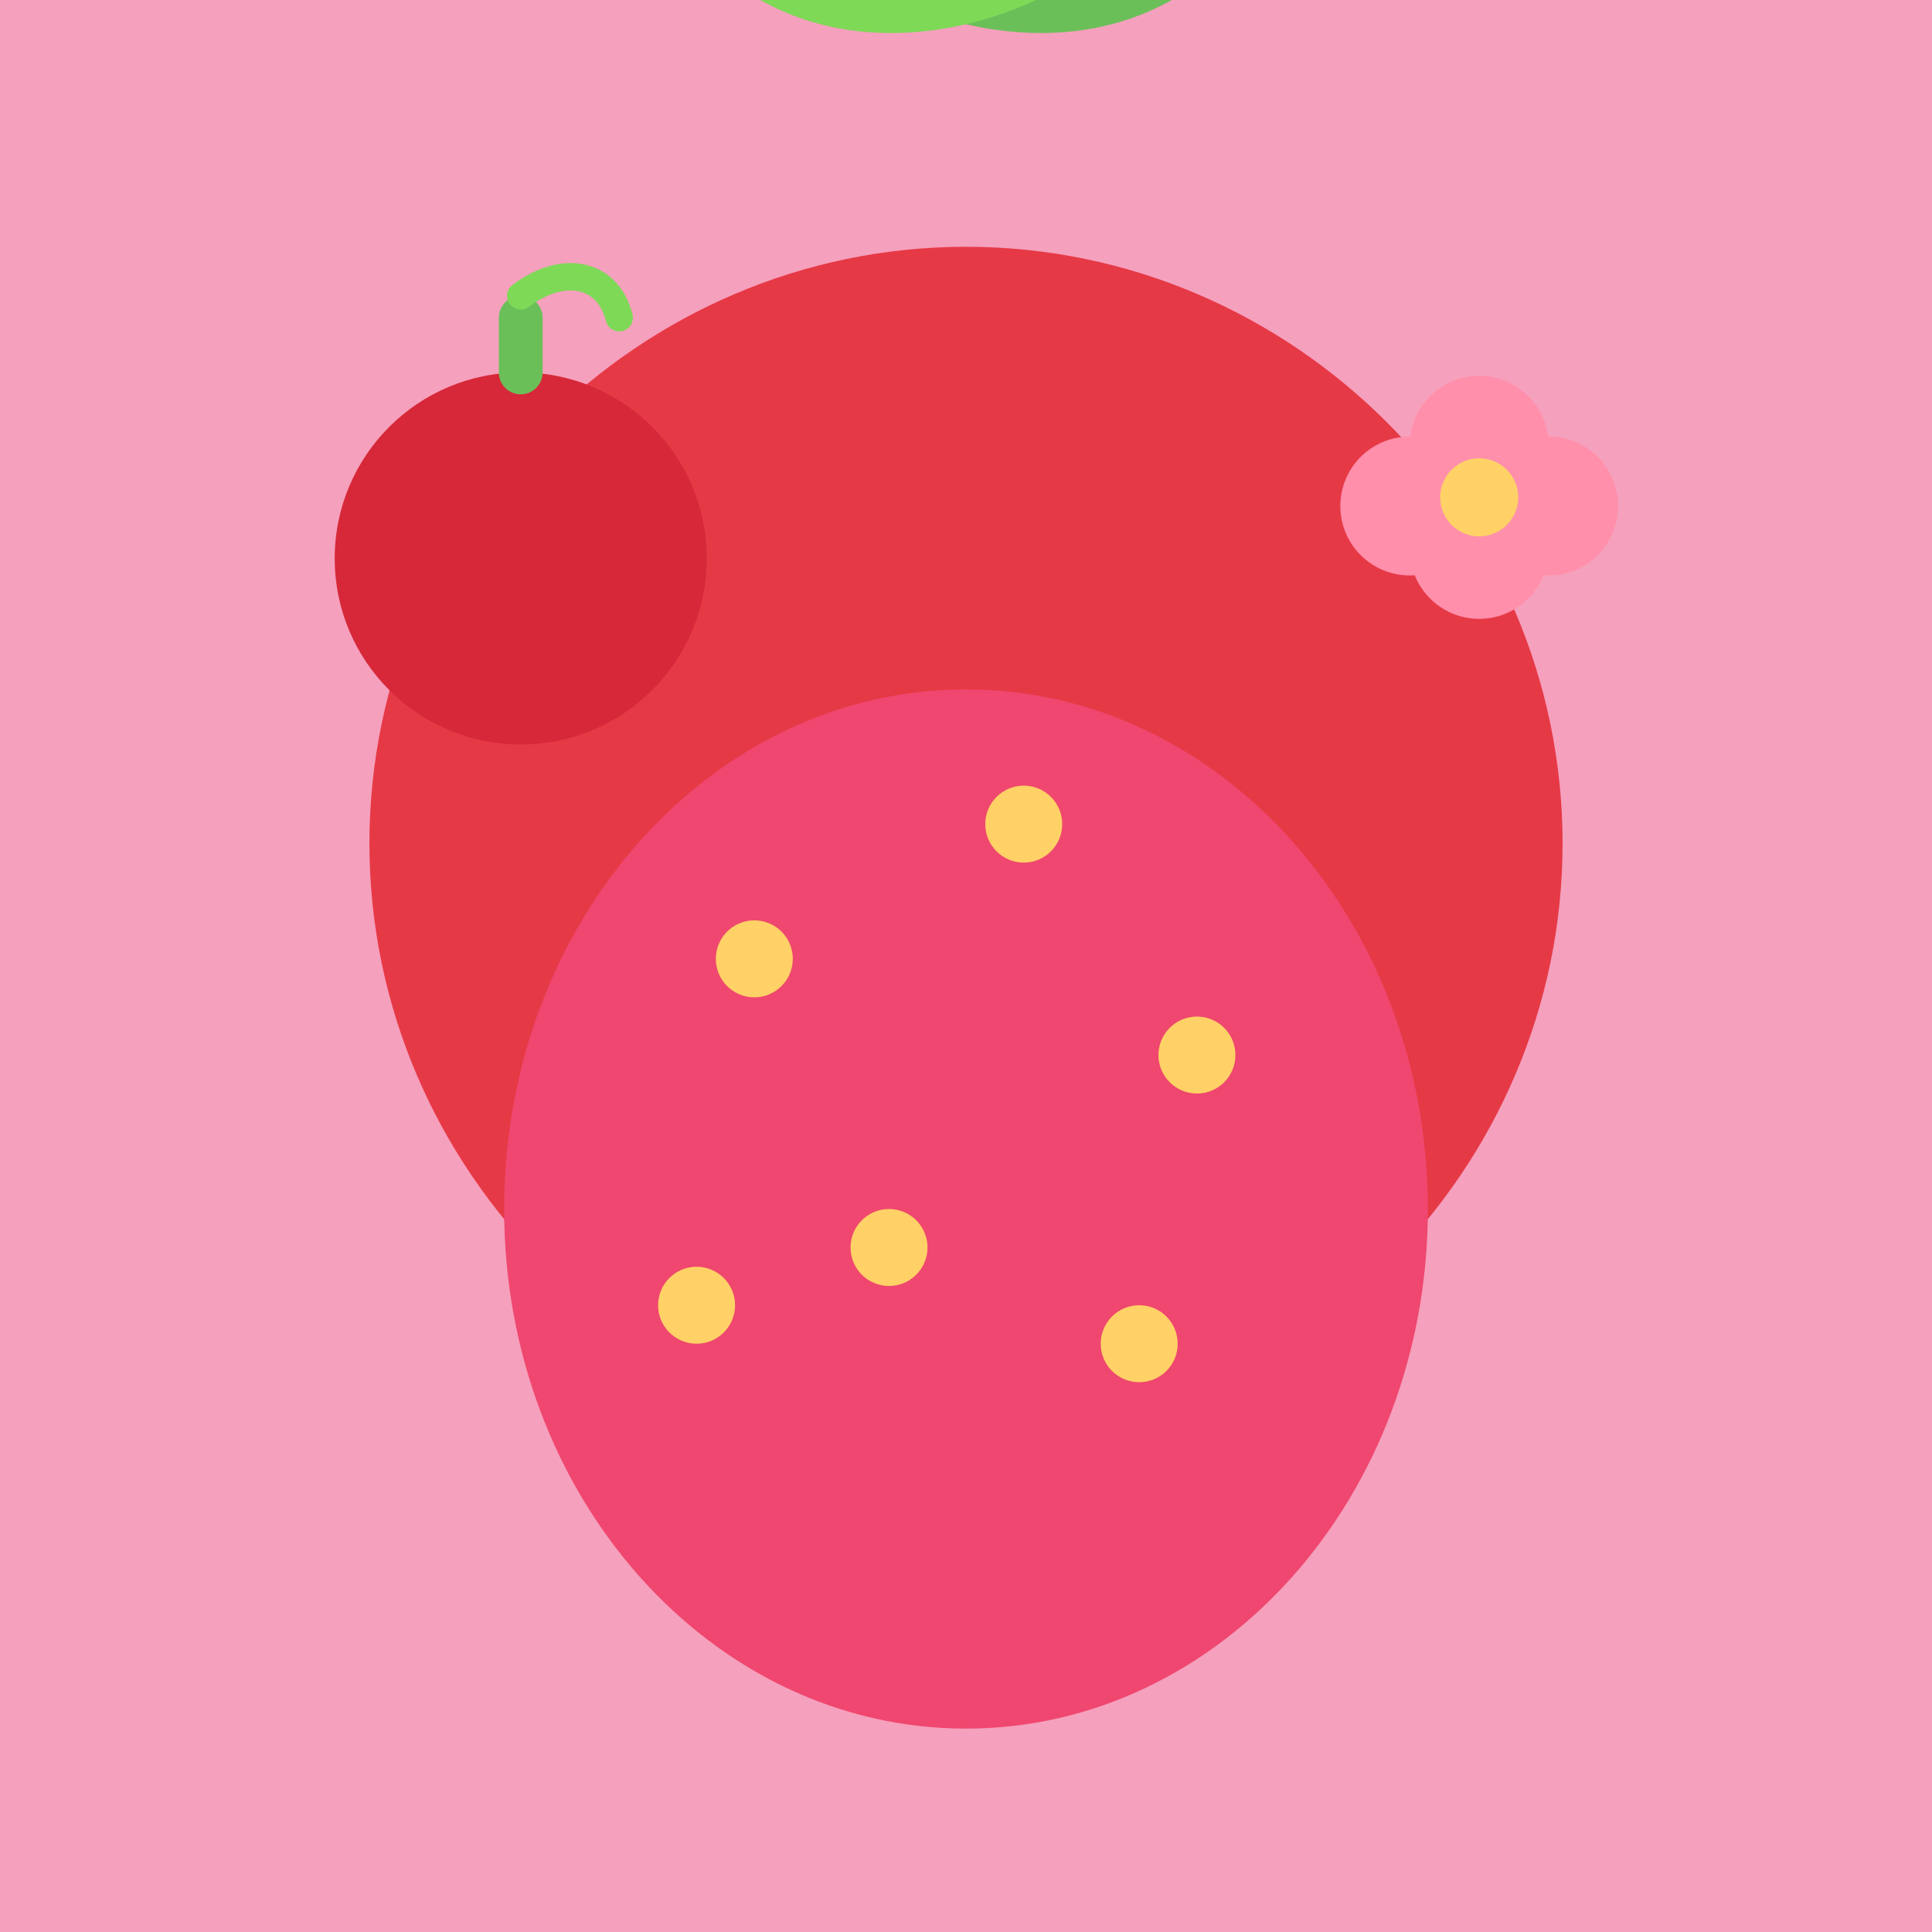
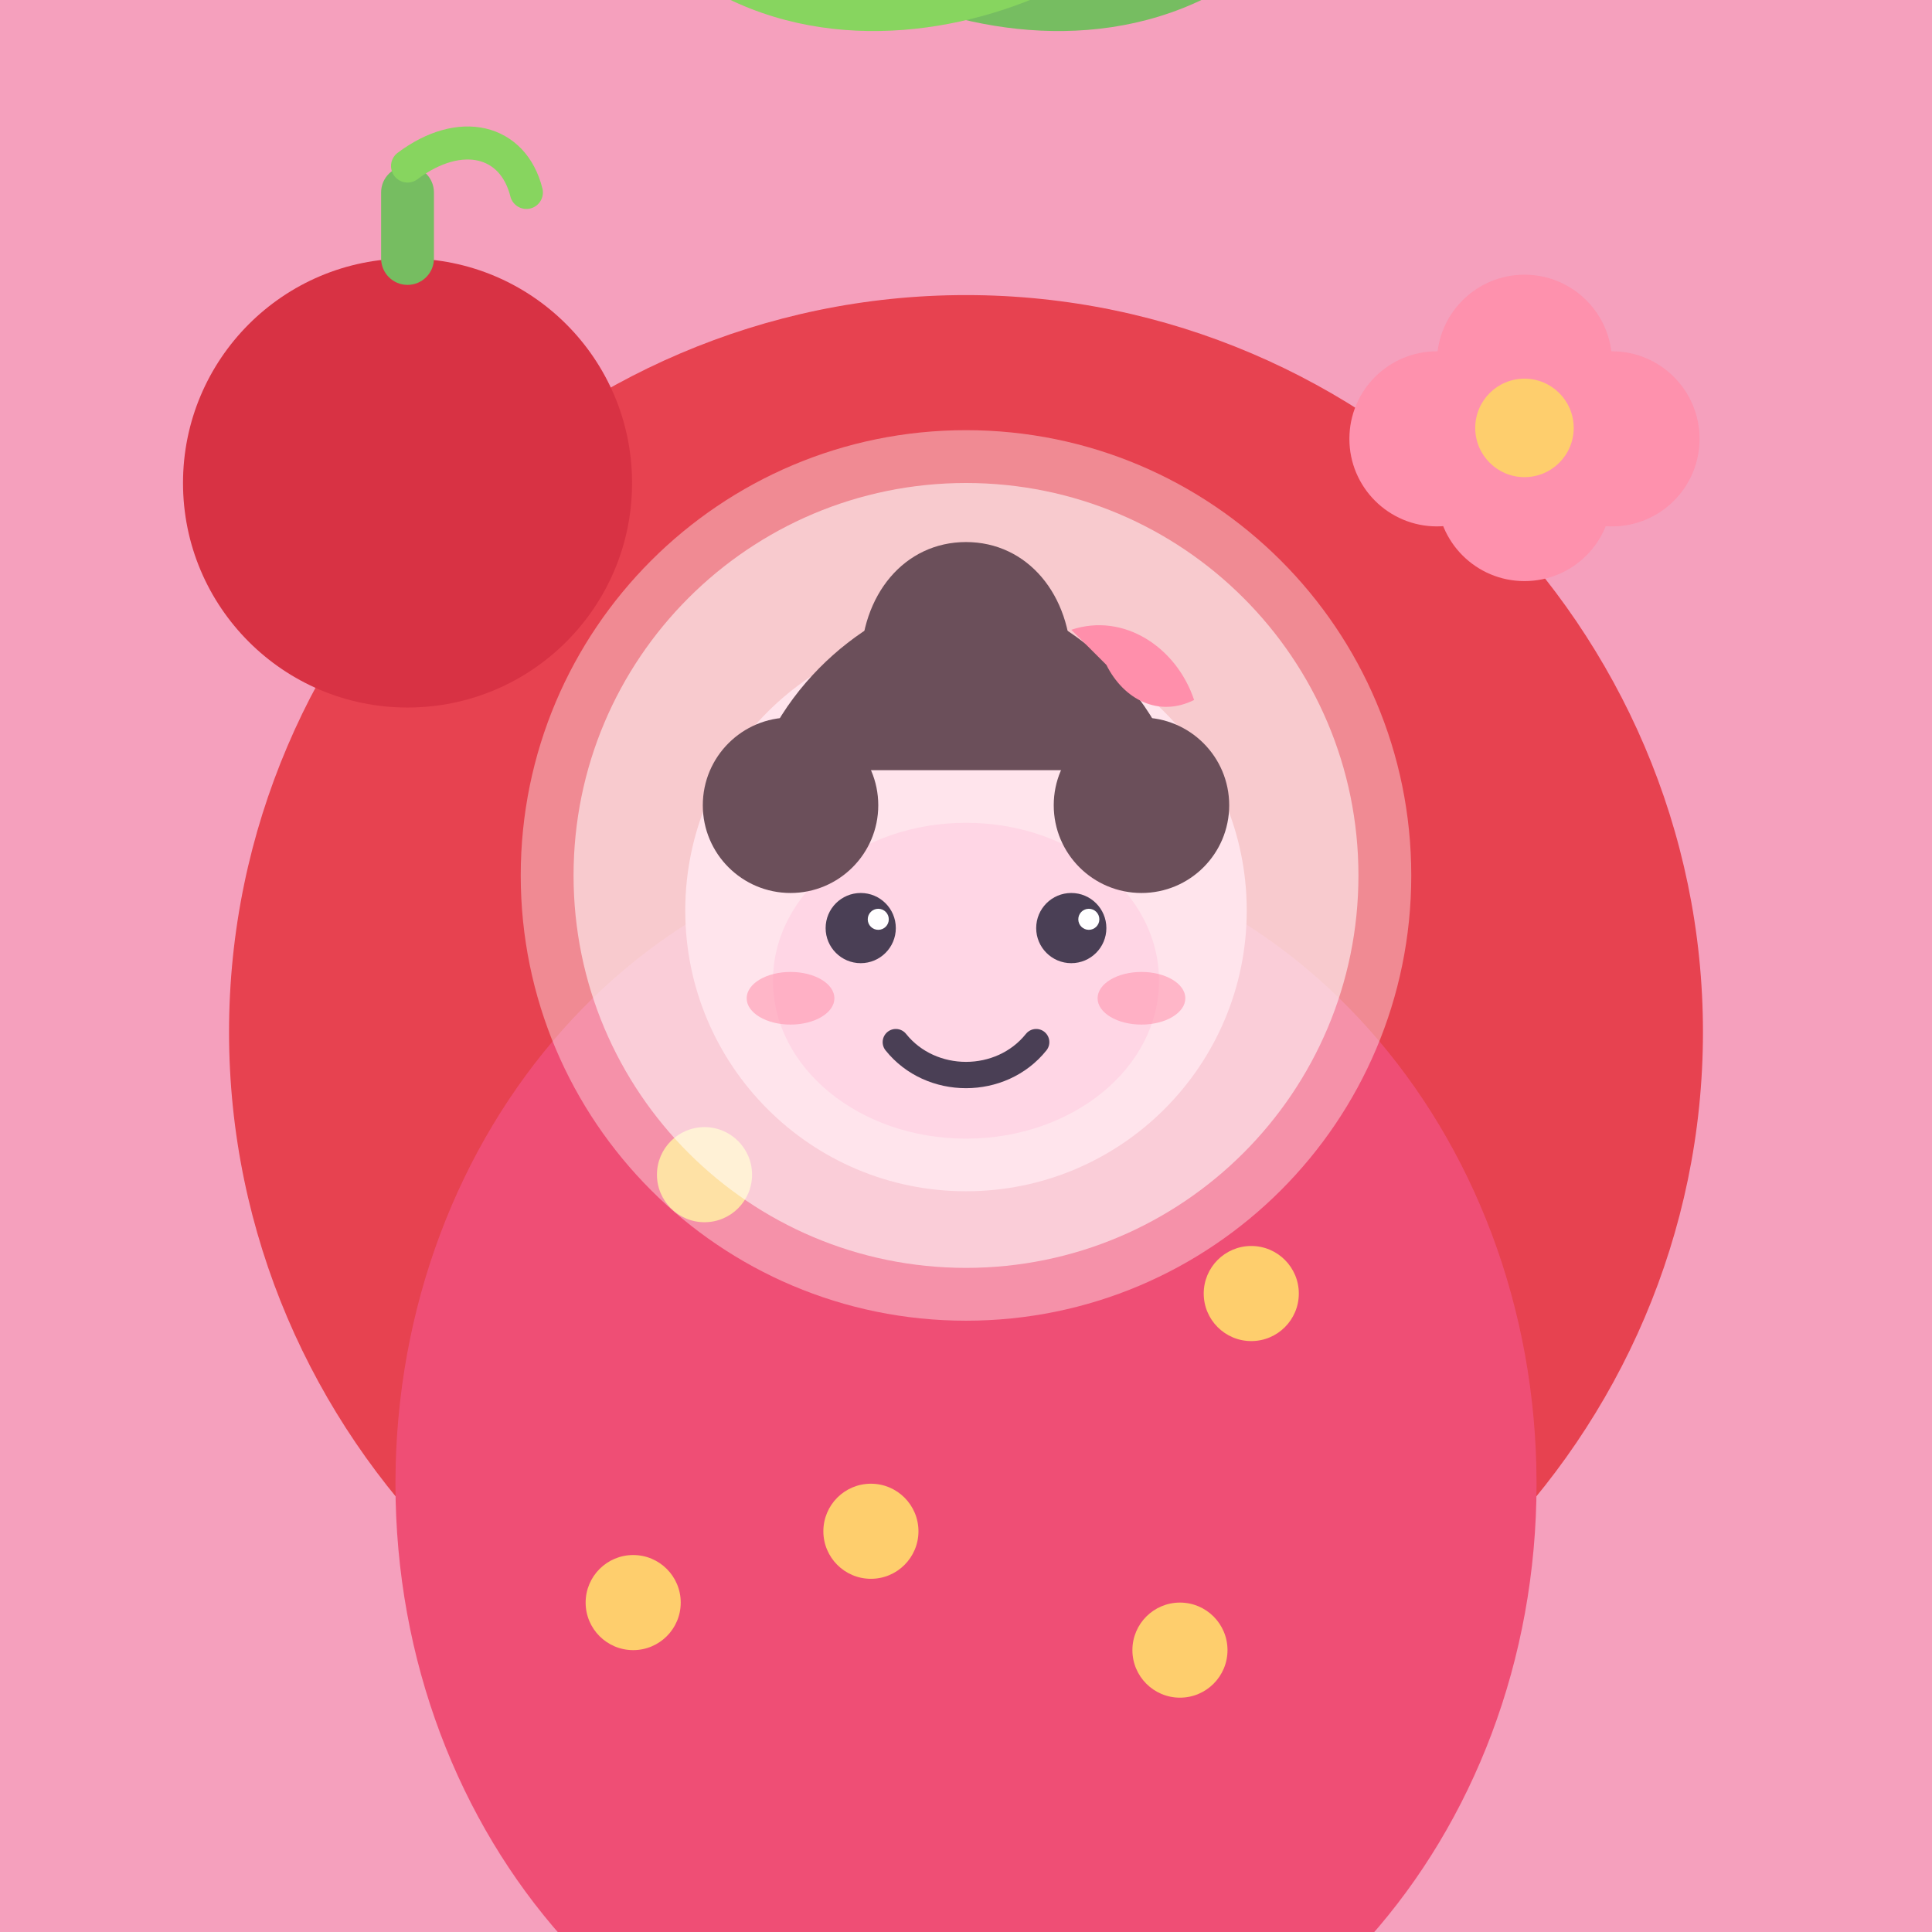
<svg xmlns="http://www.w3.org/2000/svg" viewBox="0 0 512 512" fill="none">
  <defs>
    <linearGradient id="bellePink" x1="256" y1="0" x2="256" y2="512" gradientUnits="userSpaceOnUse">
      <stop stop-color="#f8c8dc" />
      <stop stop-color="#f5a0bd" />
    </linearGradient>
  </defs>
  <rect width="512" height="512" fill="url(#bellePink)" />
-   <g transform="translate(256 300) scale(2.55)">
-     <g>
-       <path d="M0-92c-34 0-62 28-62 62s28 62 62 62 62-28 62-62-28-62-62-62z" fill="#e63946" />
-       <ellipse cx="0" cy="8" rx="48" ry="54" fill="#ef476f" />
-       <path d="M-8-118c-6-18 8-32 22-28 8 14 16 22 8 28-10 6-22 4-30 0z" fill="#6bbf59" />
-       <path d="M8-118c6-18-8-32-22-28-8 14-16 22-8 28 10 6 22 4 30 0z" fill="#7ed957" />
-       <circle cx="-22" cy="-18" r="4" fill="#ffd166" />
-       <circle cx="6" cy="-32" r="4" fill="#ffd166" />
-       <circle cx="24" cy="-8" r="4" fill="#ffd166" />
-       <circle cx="-8" cy="12" r="4" fill="#ffd166" />
-       <circle cx="18" cy="22" r="4" fill="#ffd166" />
-       <circle cx="-28" cy="18" r="4" fill="#ffd166" />
+   <g opacity="0.92">
+     <g transform="translate(256 368) scale(3.15)">
+       <g>
+         <path d="M0-92c-34 0-62 28-62 62s28 62 62 62 62-28 62-62-28-62-62-62z" fill="#e63946" />
+         <ellipse cx="0" cy="8" rx="48" ry="54" fill="#ef476f" />
+         <path d="M-8-118c-6-18 8-32 22-28 8 14 16 22 8 28-10 6-22 4-30 0z" fill="#6bbf59" />
+         <path d="M8-118c6-18-8-32-22-28-8 14-16 22-8 28 10 6 22 4 30 0z" fill="#7ed957" />
+         <circle cx="-22" cy="-18" r="4" fill="#ffd166" />
+         <circle cx="6" cy="-32" r="4" fill="#ffd166" />
+         <circle cx="24" cy="-8" r="4" fill="#ffd166" />
+         <circle cx="-8" cy="12" r="4" fill="#ffd166" />
+         <circle cx="18" cy="22" r="4" fill="#ffd166" />
+         <circle cx="-28" cy="18" r="4" fill="#ffd166" />
+       </g>
+     </g>
+     <g transform="translate(108 128) scale(1.75)">
+       <circle cx="0" cy="0" r="34" fill="#d62839" />
+       <rect x="-4" y="-48" width="8" height="18" rx="4" fill="#6bbf59" />
+       <path d="M0-48c8-6 16-4 18 4" stroke="#7ed957" stroke-width="5" stroke-linecap="round" />
+     </g>
+     <g fill="#ff8fab" transform="translate(404 96) scale(1.45)">
+       <circle cx="0" cy="0" r="16" />
+       <circle cx="16" cy="14" r="16" />
+       <circle cx="-16" cy="14" r="16" />
+       <circle cx="0" cy="24" r="16" />
+       <circle cx="0" cy="12" r="9" fill="#ffd166" />
    </g>
  </g>
-   <g transform="translate(138 148) scale(1.45)">
-     <circle cx="0" cy="0" r="34" fill="#d62839" />
-     <rect x="-4" y="-48" width="8" height="18" rx="4" fill="#6bbf59" />
-     <path d="M0-48c8-6 16-4 18 4" stroke="#7ed957" stroke-width="5" stroke-linecap="round" />
-   </g>
-   <g fill="#ff8fab" transform="translate(392 118) scale(1.15)">
-     <circle cx="0" cy="0" r="16" />
-     <circle cx="16" cy="14" r="16" />
-     <circle cx="-16" cy="14" r="16" />
-     <circle cx="0" cy="24" r="16" />
-     <circle cx="0" cy="12" r="9" fill="#ffd166" />
+   <circle cx="256" cy="232" r="118" fill="white" fill-opacity="0.38" />
+   <circle cx="256" cy="232" r="104" fill="white" fill-opacity="0.55" />
+   <g transform="translate(256 232) scale(4.65)">
+     <g transform="translate(-24 -24)">
+       <circle cx="24" cy="26" r="16" fill="#FFE4EC" />
+       <ellipse cx="24" cy="30" rx="11" ry="9" fill="#FFD6E5" />
+       <path d="M12 18c2-6 8-10 12-10s10 4 12 10" fill="#6B4F5A" />
+       <circle cx="14" cy="20" r="5" fill="#6B4F5A" />
+       <circle cx="34" cy="20" r="5" fill="#6B4F5A" />
+       <path d="M18 12c0-4 2.5-7 6-7s6 3 6 7" fill="#6B4F5A" />
+       <path d="M30 10c3-1 6 1 7 4-2 1-4 0-5-2" fill="#FF8FAB" />
+       <circle cx="18" cy="27" r="2" fill="#4A3F55" />
+       <circle cx="30" cy="27" r="2" fill="#4A3F55" />
+       <circle cx="19" cy="26.5" r="0.6" fill="white" />
+       <circle cx="31" cy="26.5" r="0.6" fill="white" />
+       <ellipse cx="14" cy="31" rx="2.5" ry="1.5" fill="#FF8FAB" opacity="0.55" />
+       <ellipse cx="34" cy="31" rx="2.5" ry="1.5" fill="#FF8FAB" opacity="0.55" />
+       <path d="M20 33.5c2 2.5 6 2.5 8 0" stroke="#4A3F55" stroke-width="1.5" stroke-linecap="round" />
+     </g>
  </g>
</svg>
